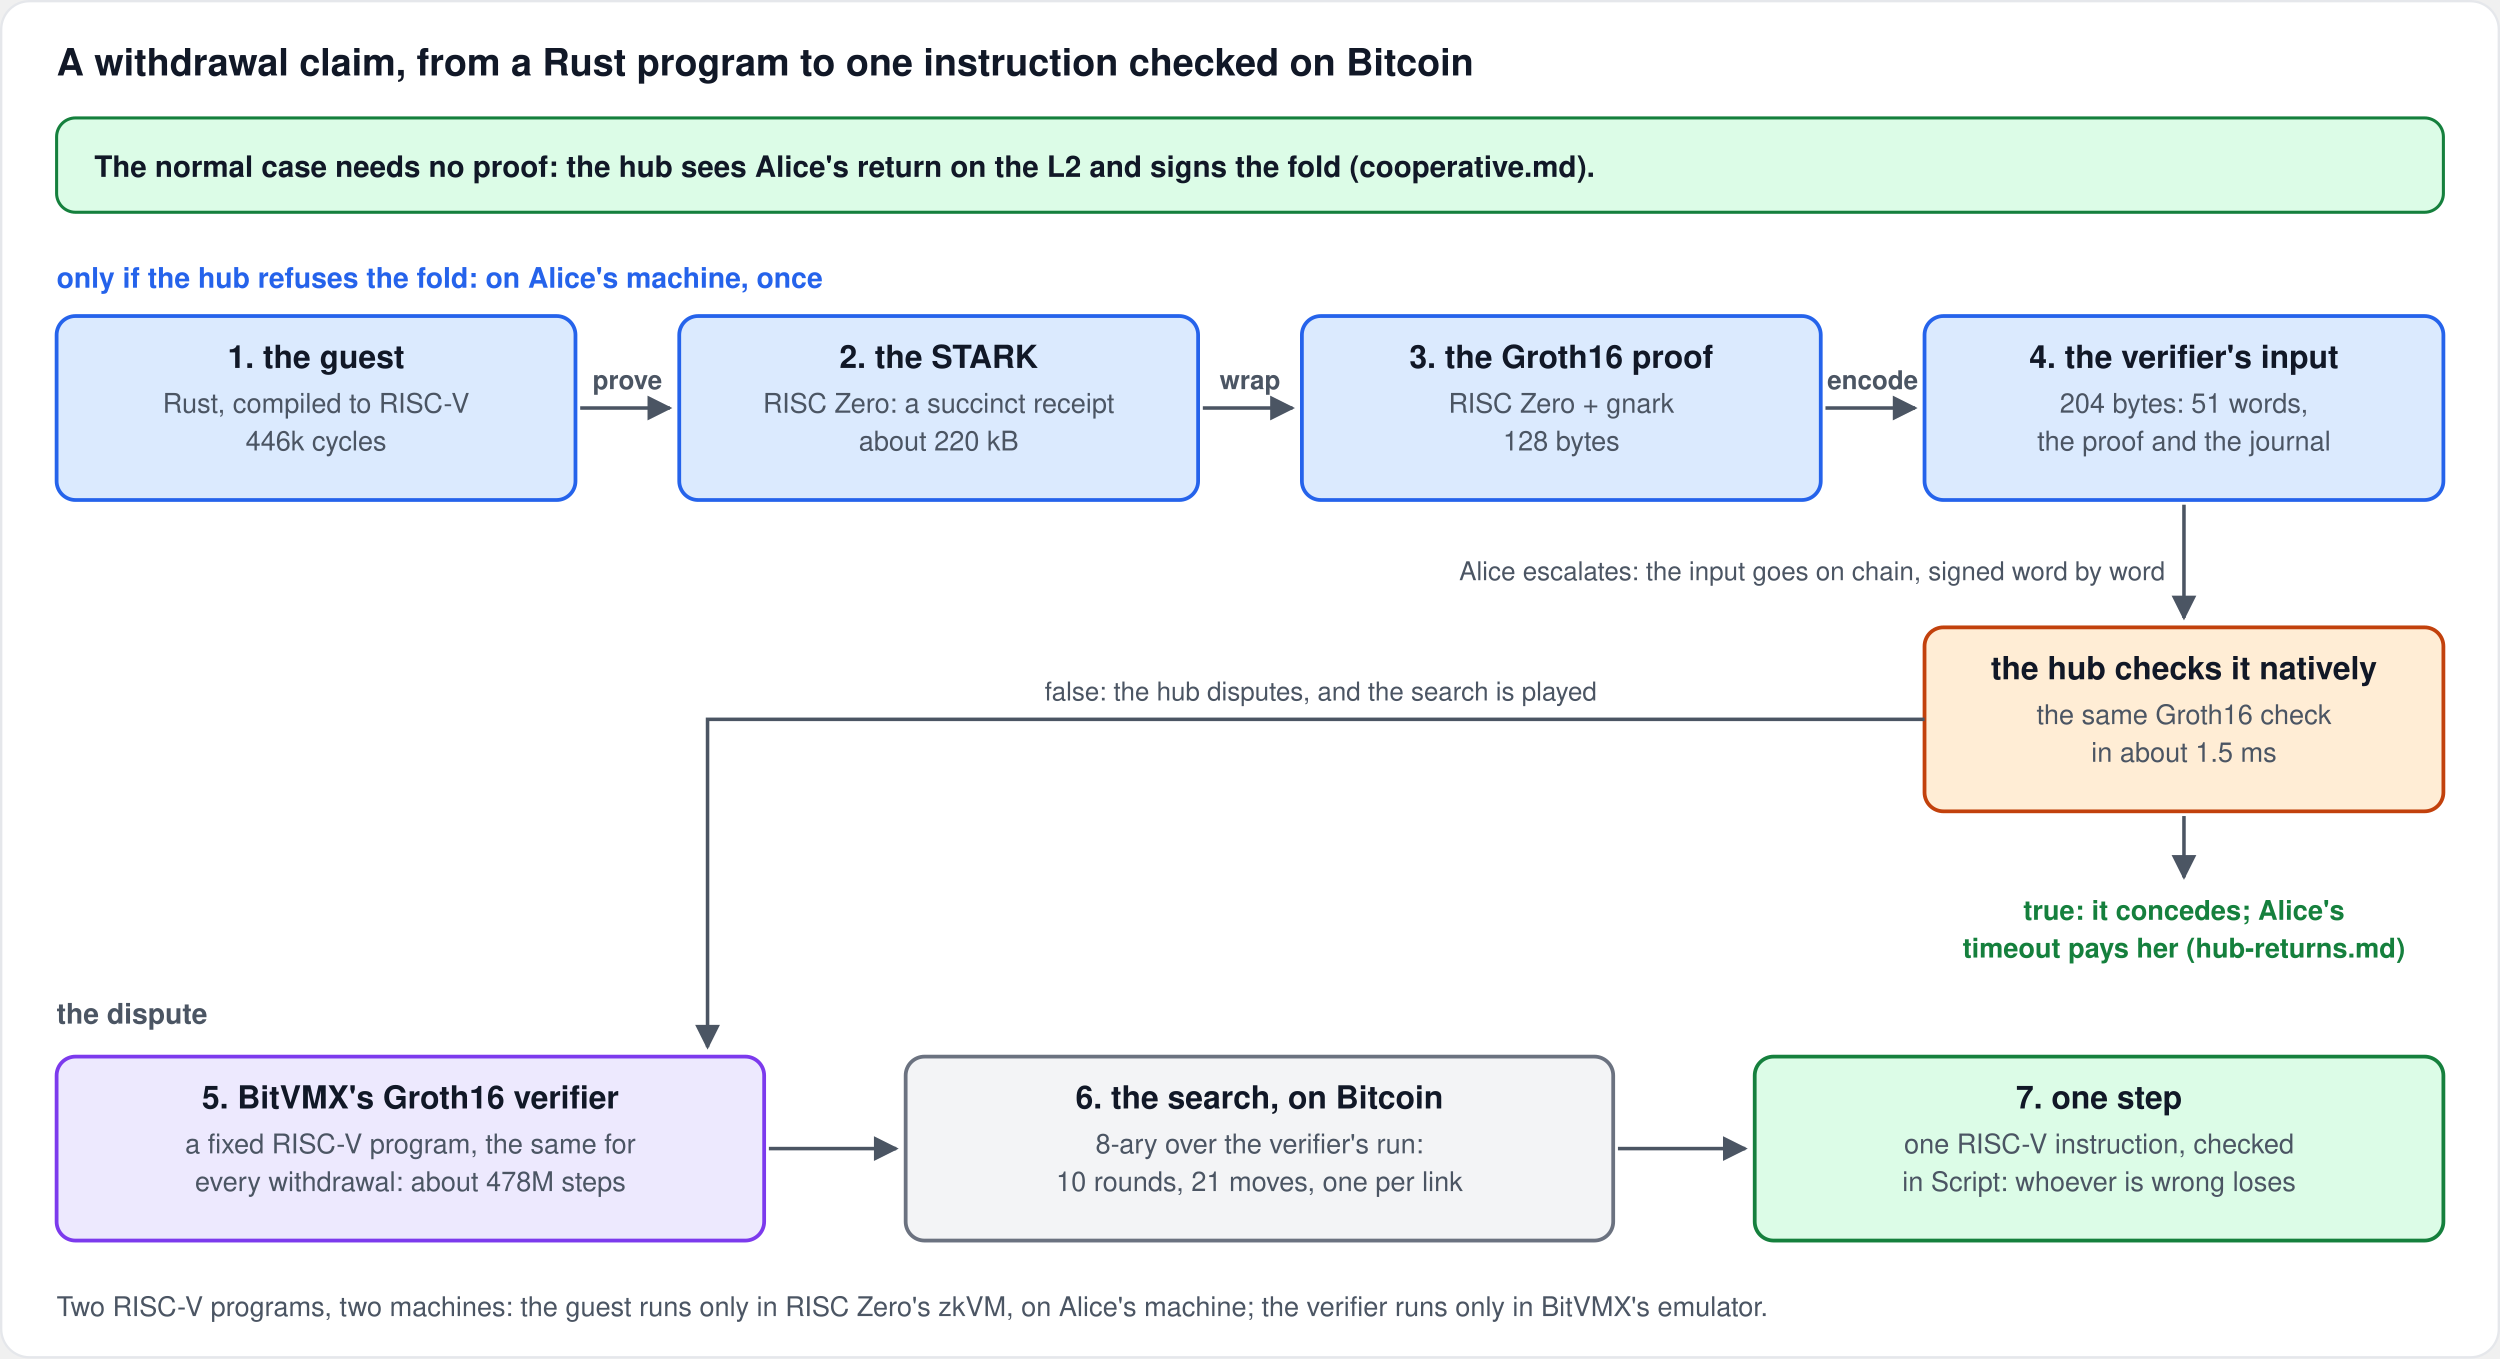
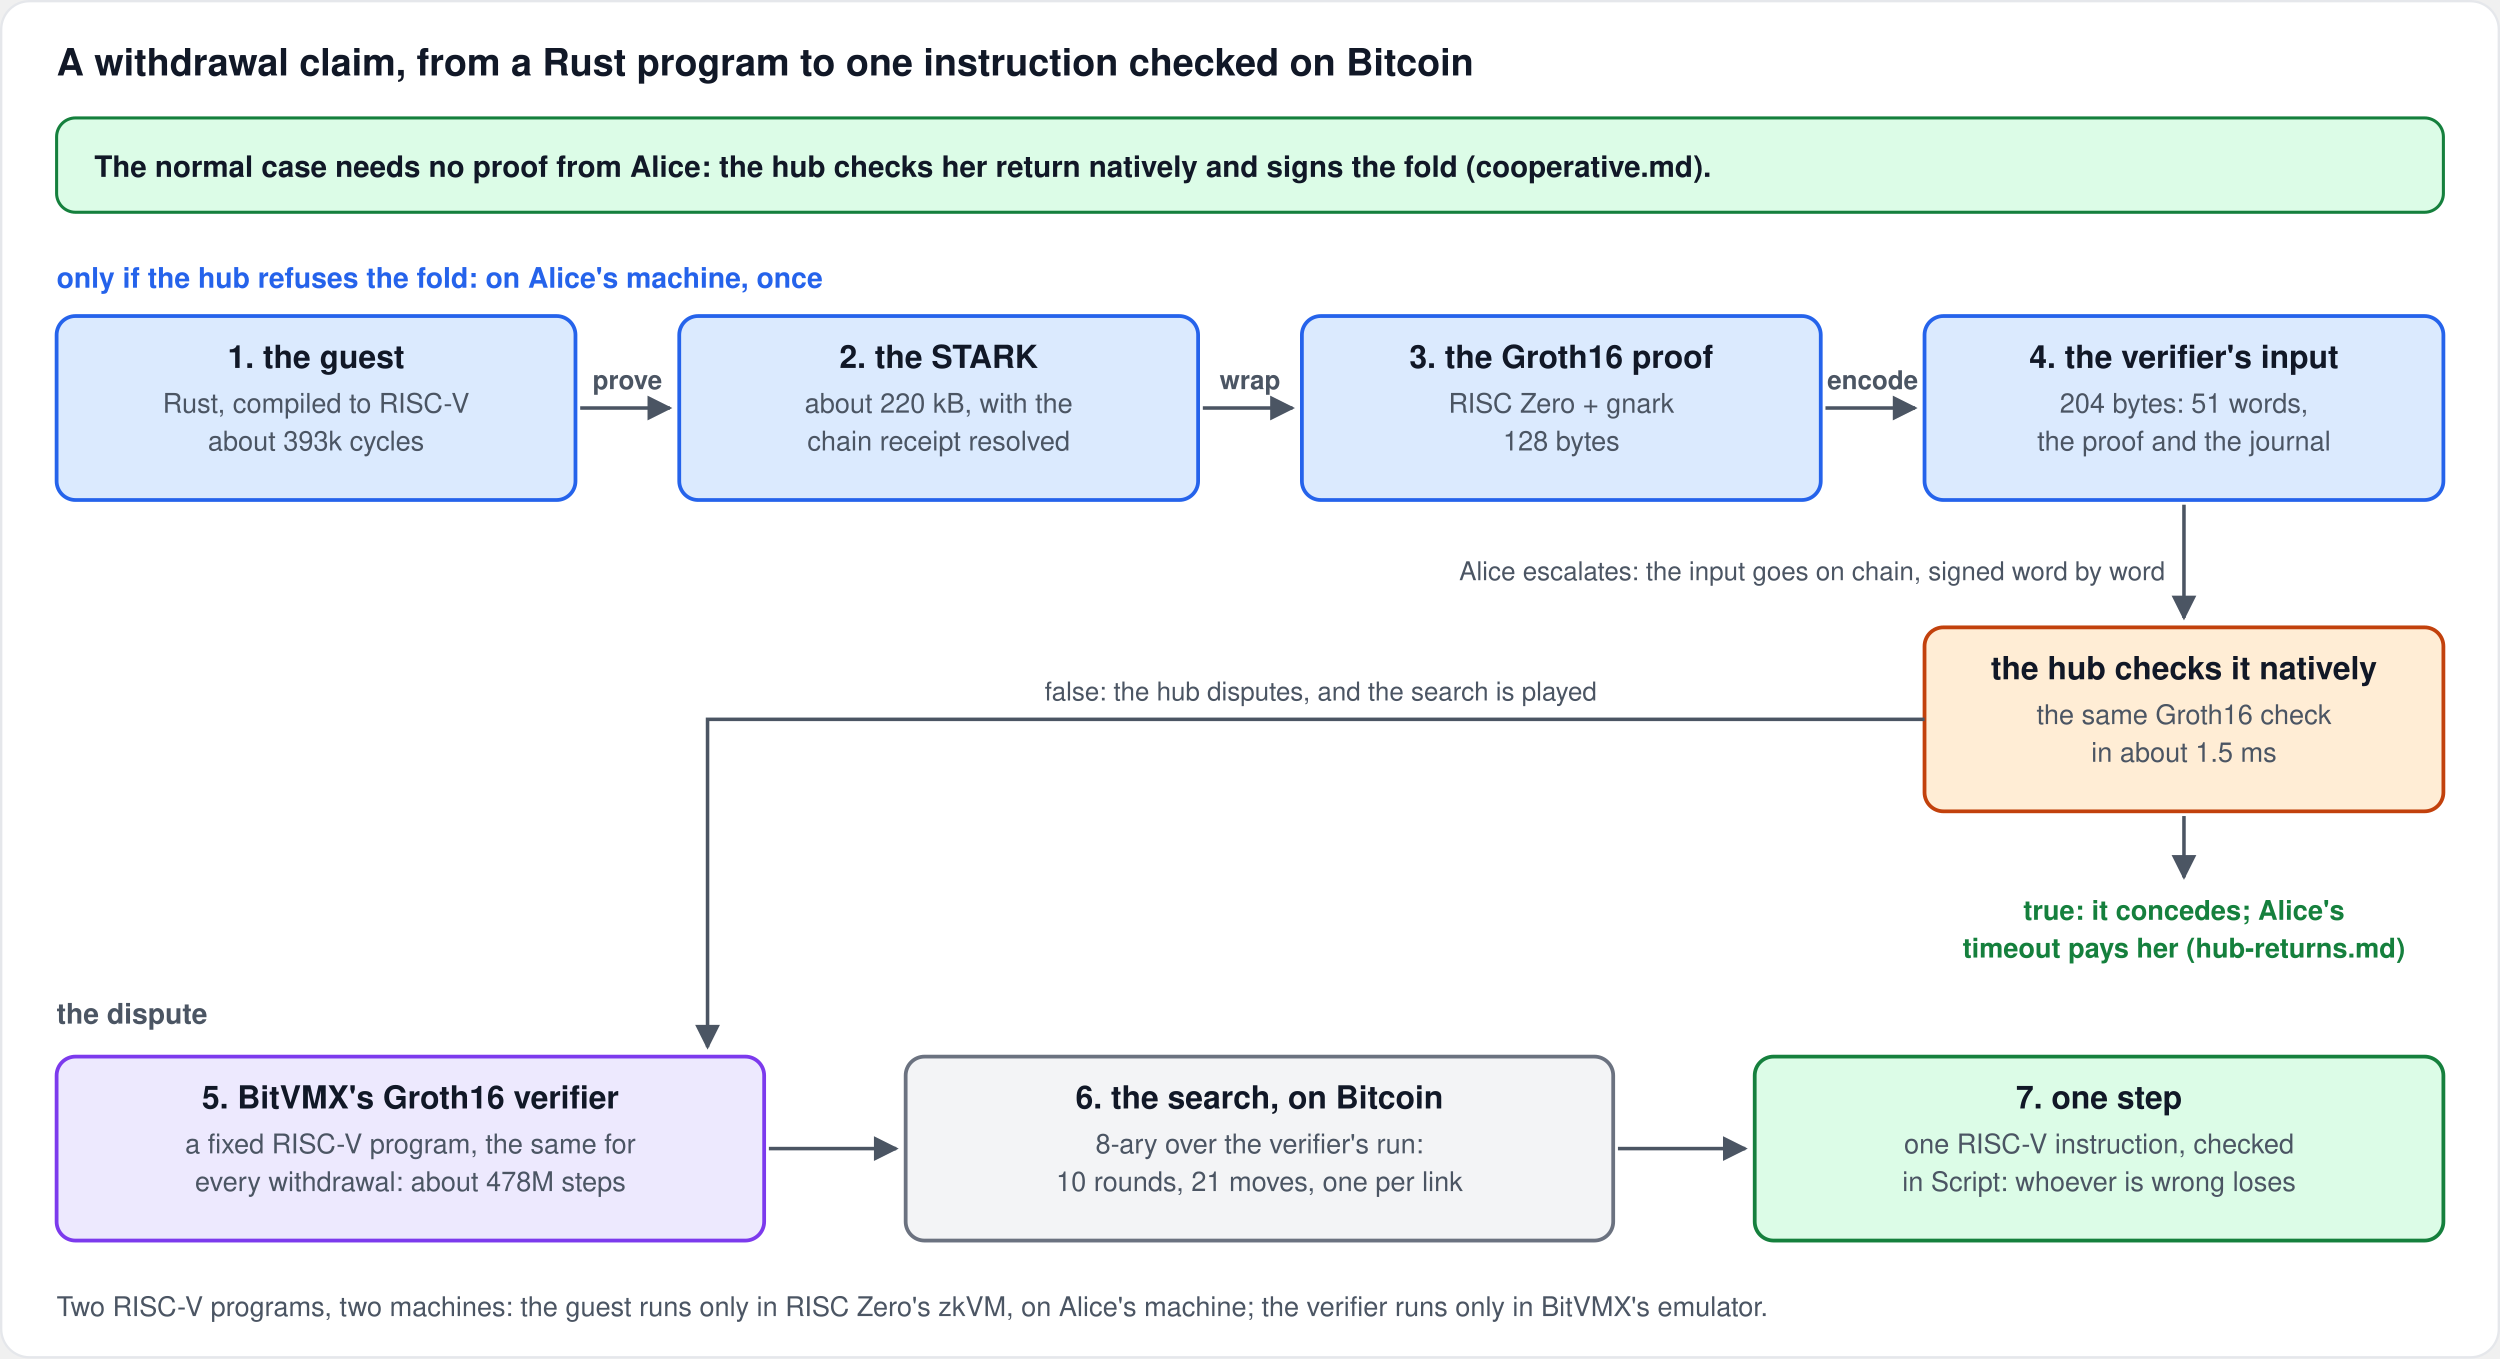
<svg xmlns="http://www.w3.org/2000/svg" width="1060" height="576" viewBox="0 0 1060 576">
  <defs>
    <marker id="ah" viewBox="0 0 10 10" refX="9" refY="5" markerWidth="7" markerHeight="7" orient="auto-start-reverse">
      <path d="M0,0 L10,5 L0,10 z" fill="#4b5563" />
    </marker>
  </defs>
  <rect x="0.5" y="0.5" width="1059" height="575" rx="12" fill="#ffffff" stroke="#e5e7eb" />
  <text x="24" y="32" font-family="-apple-system,BlinkMacSystemFont,'Segoe UI',Helvetica,Arial,sans-serif" font-size="16" font-weight="700" fill="#111827" text-anchor="start">A withdrawal claim, from a Rust program to one instruction checked on Bitcoin</text>
  <rect x="24" y="50" width="1012" height="40" rx="8" fill="#dcfce7" stroke="#15803d" stroke-width="1.3" />
-   <text x="40" y="75" font-family="-apple-system,BlinkMacSystemFont,'Segoe UI',Helvetica,Arial,sans-serif" font-size="12.5" font-weight="600" fill="#111827" text-anchor="start">The normal case needs no proof: the hub sees Alice's return on the L2 and signs the fold (cooperative.md).</text>
+   <text x="40" y="75" font-family="-apple-system,BlinkMacSystemFont,'Segoe UI',Helvetica,Arial,sans-serif" font-size="12.5" font-weight="600" fill="#111827" text-anchor="start">The normal case needs no proof from Alice: the hub checks her return natively and signs the fold (cooperative.md).</text>
  <text x="24" y="122" font-family="-apple-system,BlinkMacSystemFont,'Segoe UI',Helvetica,Arial,sans-serif" font-size="12" font-weight="700" fill="#2563eb" text-anchor="start">only if the hub refuses the fold: on Alice's machine, once</text>
  <rect x="24" y="134" width="220" height="78" rx="8" fill="#dbeafe" stroke="#2563eb" stroke-width="1.6" />
  <text x="134.0" y="156" font-family="-apple-system,BlinkMacSystemFont,'Segoe UI',Helvetica,Arial,sans-serif" font-size="13.5" font-weight="700" fill="#111827" text-anchor="middle">1. the guest</text>
  <text x="134.0" y="175" font-family="-apple-system,BlinkMacSystemFont,'Segoe UI',Helvetica,Arial,sans-serif" font-size="11.5" font-weight="400" fill="#4b5563" text-anchor="middle">Rust, compiled to RISC-V</text>
-   <text x="134.0" y="191" font-family="-apple-system,BlinkMacSystemFont,'Segoe UI',Helvetica,Arial,sans-serif" font-size="11.5" font-weight="400" fill="#4b5563" text-anchor="middle">446k cycles</text>
+   <text x="134.0" y="191" font-family="-apple-system,BlinkMacSystemFont,'Segoe UI',Helvetica,Arial,sans-serif" font-size="11.5" font-weight="400" fill="#4b5563" text-anchor="middle">about 393k cycles</text>
  <rect x="288" y="134" width="220" height="78" rx="8" fill="#dbeafe" stroke="#2563eb" stroke-width="1.6" />
  <text x="398.0" y="156" font-family="-apple-system,BlinkMacSystemFont,'Segoe UI',Helvetica,Arial,sans-serif" font-size="13.5" font-weight="700" fill="#111827" text-anchor="middle">2. the STARK</text>
-   <text x="398.0" y="175" font-family="-apple-system,BlinkMacSystemFont,'Segoe UI',Helvetica,Arial,sans-serif" font-size="11.5" font-weight="400" fill="#4b5563" text-anchor="middle">RISC Zero: a succinct receipt</text>
-   <text x="398.0" y="191" font-family="-apple-system,BlinkMacSystemFont,'Segoe UI',Helvetica,Arial,sans-serif" font-size="11.5" font-weight="400" fill="#4b5563" text-anchor="middle">about 220 kB</text>
+   <text x="398.0" y="175" font-family="-apple-system,BlinkMacSystemFont,'Segoe UI',Helvetica,Arial,sans-serif" font-size="11.5" font-weight="400" fill="#4b5563" text-anchor="middle">about 220 kB, with the</text>
+   <text x="398.0" y="191" font-family="-apple-system,BlinkMacSystemFont,'Segoe UI',Helvetica,Arial,sans-serif" font-size="11.5" font-weight="400" fill="#4b5563" text-anchor="middle">chain receipt resolved</text>
  <rect x="552" y="134" width="220" height="78" rx="8" fill="#dbeafe" stroke="#2563eb" stroke-width="1.6" />
  <text x="662.0" y="156" font-family="-apple-system,BlinkMacSystemFont,'Segoe UI',Helvetica,Arial,sans-serif" font-size="13.5" font-weight="700" fill="#111827" text-anchor="middle">3. the Groth16 proof</text>
  <text x="662.0" y="175" font-family="-apple-system,BlinkMacSystemFont,'Segoe UI',Helvetica,Arial,sans-serif" font-size="11.5" font-weight="400" fill="#4b5563" text-anchor="middle">RISC Zero + gnark</text>
  <text x="662.0" y="191" font-family="-apple-system,BlinkMacSystemFont,'Segoe UI',Helvetica,Arial,sans-serif" font-size="11.5" font-weight="400" fill="#4b5563" text-anchor="middle">128 bytes</text>
  <rect x="816" y="134" width="220" height="78" rx="8" fill="#dbeafe" stroke="#2563eb" stroke-width="1.6" />
  <text x="926.0" y="156" font-family="-apple-system,BlinkMacSystemFont,'Segoe UI',Helvetica,Arial,sans-serif" font-size="13.5" font-weight="700" fill="#111827" text-anchor="middle">4. the verifier's input</text>
  <text x="926.0" y="175" font-family="-apple-system,BlinkMacSystemFont,'Segoe UI',Helvetica,Arial,sans-serif" font-size="11.5" font-weight="400" fill="#4b5563" text-anchor="middle">204 bytes: 51 words,</text>
  <text x="926.0" y="191" font-family="-apple-system,BlinkMacSystemFont,'Segoe UI',Helvetica,Arial,sans-serif" font-size="11.5" font-weight="400" fill="#4b5563" text-anchor="middle">the proof and the journal</text>
  <line x1="246" y1="173.0" x2="284" y2="173.0" stroke="#4b5563" stroke-width="1.5" marker-end="url(#ah)" />
  <text x="266.0" y="165.0" font-family="-apple-system,BlinkMacSystemFont,'Segoe UI',Helvetica,Arial,sans-serif" font-size="11" font-weight="600" fill="#4b5563" text-anchor="middle">prove</text>
  <line x1="510" y1="173.0" x2="548" y2="173.0" stroke="#4b5563" stroke-width="1.5" marker-end="url(#ah)" />
  <text x="530.0" y="165.0" font-family="-apple-system,BlinkMacSystemFont,'Segoe UI',Helvetica,Arial,sans-serif" font-size="11" font-weight="600" fill="#4b5563" text-anchor="middle">wrap</text>
  <line x1="774" y1="173.0" x2="812" y2="173.0" stroke="#4b5563" stroke-width="1.5" marker-end="url(#ah)" />
  <text x="794.0" y="165.0" font-family="-apple-system,BlinkMacSystemFont,'Segoe UI',Helvetica,Arial,sans-serif" font-size="11" font-weight="600" fill="#4b5563" text-anchor="middle">encode</text>
  <line x1="926.0" y1="214" x2="926.0" y2="262" stroke="#4b5563" stroke-width="1.5" marker-end="url(#ah)" />
  <text x="918.0" y="246" font-family="-apple-system,BlinkMacSystemFont,'Segoe UI',Helvetica,Arial,sans-serif" font-size="11" font-weight="400" fill="#4b5563" text-anchor="end">Alice escalates: the input goes on chain, signed word by word</text>
  <rect x="816" y="266" width="220" height="78" rx="8" fill="#ffedd5" stroke="#c2410c" stroke-width="1.6" />
  <text x="926.0" y="288" font-family="-apple-system,BlinkMacSystemFont,'Segoe UI',Helvetica,Arial,sans-serif" font-size="13.5" font-weight="700" fill="#111827" text-anchor="middle">the hub checks it natively</text>
  <text x="926.0" y="307" font-family="-apple-system,BlinkMacSystemFont,'Segoe UI',Helvetica,Arial,sans-serif" font-size="11.5" font-weight="400" fill="#4b5563" text-anchor="middle">the same Groth16 check</text>
  <text x="926.0" y="323" font-family="-apple-system,BlinkMacSystemFont,'Segoe UI',Helvetica,Arial,sans-serif" font-size="11.5" font-weight="400" fill="#4b5563" text-anchor="middle">in about 1.5 ms</text>
  <line x1="926.0" y1="346" x2="926.0" y2="372" stroke="#4b5563" stroke-width="1.5" marker-end="url(#ah)" />
  <text x="926.0" y="390" font-family="-apple-system,BlinkMacSystemFont,'Segoe UI',Helvetica,Arial,sans-serif" font-size="11.5" font-weight="700" fill="#15803d" text-anchor="middle">true: it concedes; Alice's</text>
  <text x="926.0" y="406" font-family="-apple-system,BlinkMacSystemFont,'Segoe UI',Helvetica,Arial,sans-serif" font-size="11.5" font-weight="700" fill="#15803d" text-anchor="middle">timeout pays her (hub-returns.md)</text>
  <path d="M 816 305 L 300 305 L 300 444" fill="none" stroke="#4b5563" stroke-width="1.5" marker-end="url(#ah)" />
  <text x="560" y="297" font-family="-apple-system,BlinkMacSystemFont,'Segoe UI',Helvetica,Arial,sans-serif" font-size="11" font-weight="400" fill="#4b5563" text-anchor="middle">false: the hub disputes, and the search is played</text>
  <text x="24" y="434" font-family="-apple-system,BlinkMacSystemFont,'Segoe UI',Helvetica,Arial,sans-serif" font-size="12" font-weight="700" fill="#4b5563" text-anchor="start">the dispute</text>
  <rect x="24" y="448" width="300" height="78" rx="8" fill="#ede9fe" stroke="#7c3aed" stroke-width="1.6" />
  <text x="174.0" y="470" font-family="-apple-system,BlinkMacSystemFont,'Segoe UI',Helvetica,Arial,sans-serif" font-size="13.5" font-weight="700" fill="#111827" text-anchor="middle">5. BitVMX's Groth16 verifier</text>
  <text x="174.0" y="489" font-family="-apple-system,BlinkMacSystemFont,'Segoe UI',Helvetica,Arial,sans-serif" font-size="11.5" font-weight="400" fill="#4b5563" text-anchor="middle">a fixed RISC-V program, the same for</text>
  <text x="174.0" y="505" font-family="-apple-system,BlinkMacSystemFont,'Segoe UI',Helvetica,Arial,sans-serif" font-size="11.5" font-weight="400" fill="#4b5563" text-anchor="middle">every withdrawal: about 478M steps</text>
  <rect x="384" y="448" width="300" height="78" rx="8" fill="#f3f4f6" stroke="#6b7280" stroke-width="1.6" />
  <text x="534.0" y="470" font-family="-apple-system,BlinkMacSystemFont,'Segoe UI',Helvetica,Arial,sans-serif" font-size="13.5" font-weight="700" fill="#111827" text-anchor="middle">6. the search, on Bitcoin</text>
  <text x="534.0" y="489" font-family="-apple-system,BlinkMacSystemFont,'Segoe UI',Helvetica,Arial,sans-serif" font-size="11.5" font-weight="400" fill="#4b5563" text-anchor="middle">8-ary over the verifier's run:</text>
  <text x="534.0" y="505" font-family="-apple-system,BlinkMacSystemFont,'Segoe UI',Helvetica,Arial,sans-serif" font-size="11.5" font-weight="400" fill="#4b5563" text-anchor="middle">10 rounds, 21 moves, one per link</text>
  <rect x="744" y="448" width="292" height="78" rx="8" fill="#dcfce7" stroke="#15803d" stroke-width="1.6" />
  <text x="890.0" y="470" font-family="-apple-system,BlinkMacSystemFont,'Segoe UI',Helvetica,Arial,sans-serif" font-size="13.5" font-weight="700" fill="#111827" text-anchor="middle">7. one step</text>
  <text x="890.0" y="489" font-family="-apple-system,BlinkMacSystemFont,'Segoe UI',Helvetica,Arial,sans-serif" font-size="11.5" font-weight="400" fill="#4b5563" text-anchor="middle">one RISC-V instruction, checked</text>
  <text x="890.0" y="505" font-family="-apple-system,BlinkMacSystemFont,'Segoe UI',Helvetica,Arial,sans-serif" font-size="11.5" font-weight="400" fill="#4b5563" text-anchor="middle">in Script: whoever is wrong loses</text>
  <line x1="326" y1="487" x2="380" y2="487" stroke="#4b5563" stroke-width="1.5" marker-end="url(#ah)" />
  <line x1="686" y1="487" x2="740" y2="487" stroke="#4b5563" stroke-width="1.5" marker-end="url(#ah)" />
  <text x="24" y="558" font-family="-apple-system,BlinkMacSystemFont,'Segoe UI',Helvetica,Arial,sans-serif" font-size="11.5" font-weight="400" fill="#4b5563" text-anchor="start">Two RISC-V programs, two machines: the guest runs only in RISC Zero's zkVM, on Alice's machine; the verifier runs only in BitVMX's emulator.</text>
</svg>
